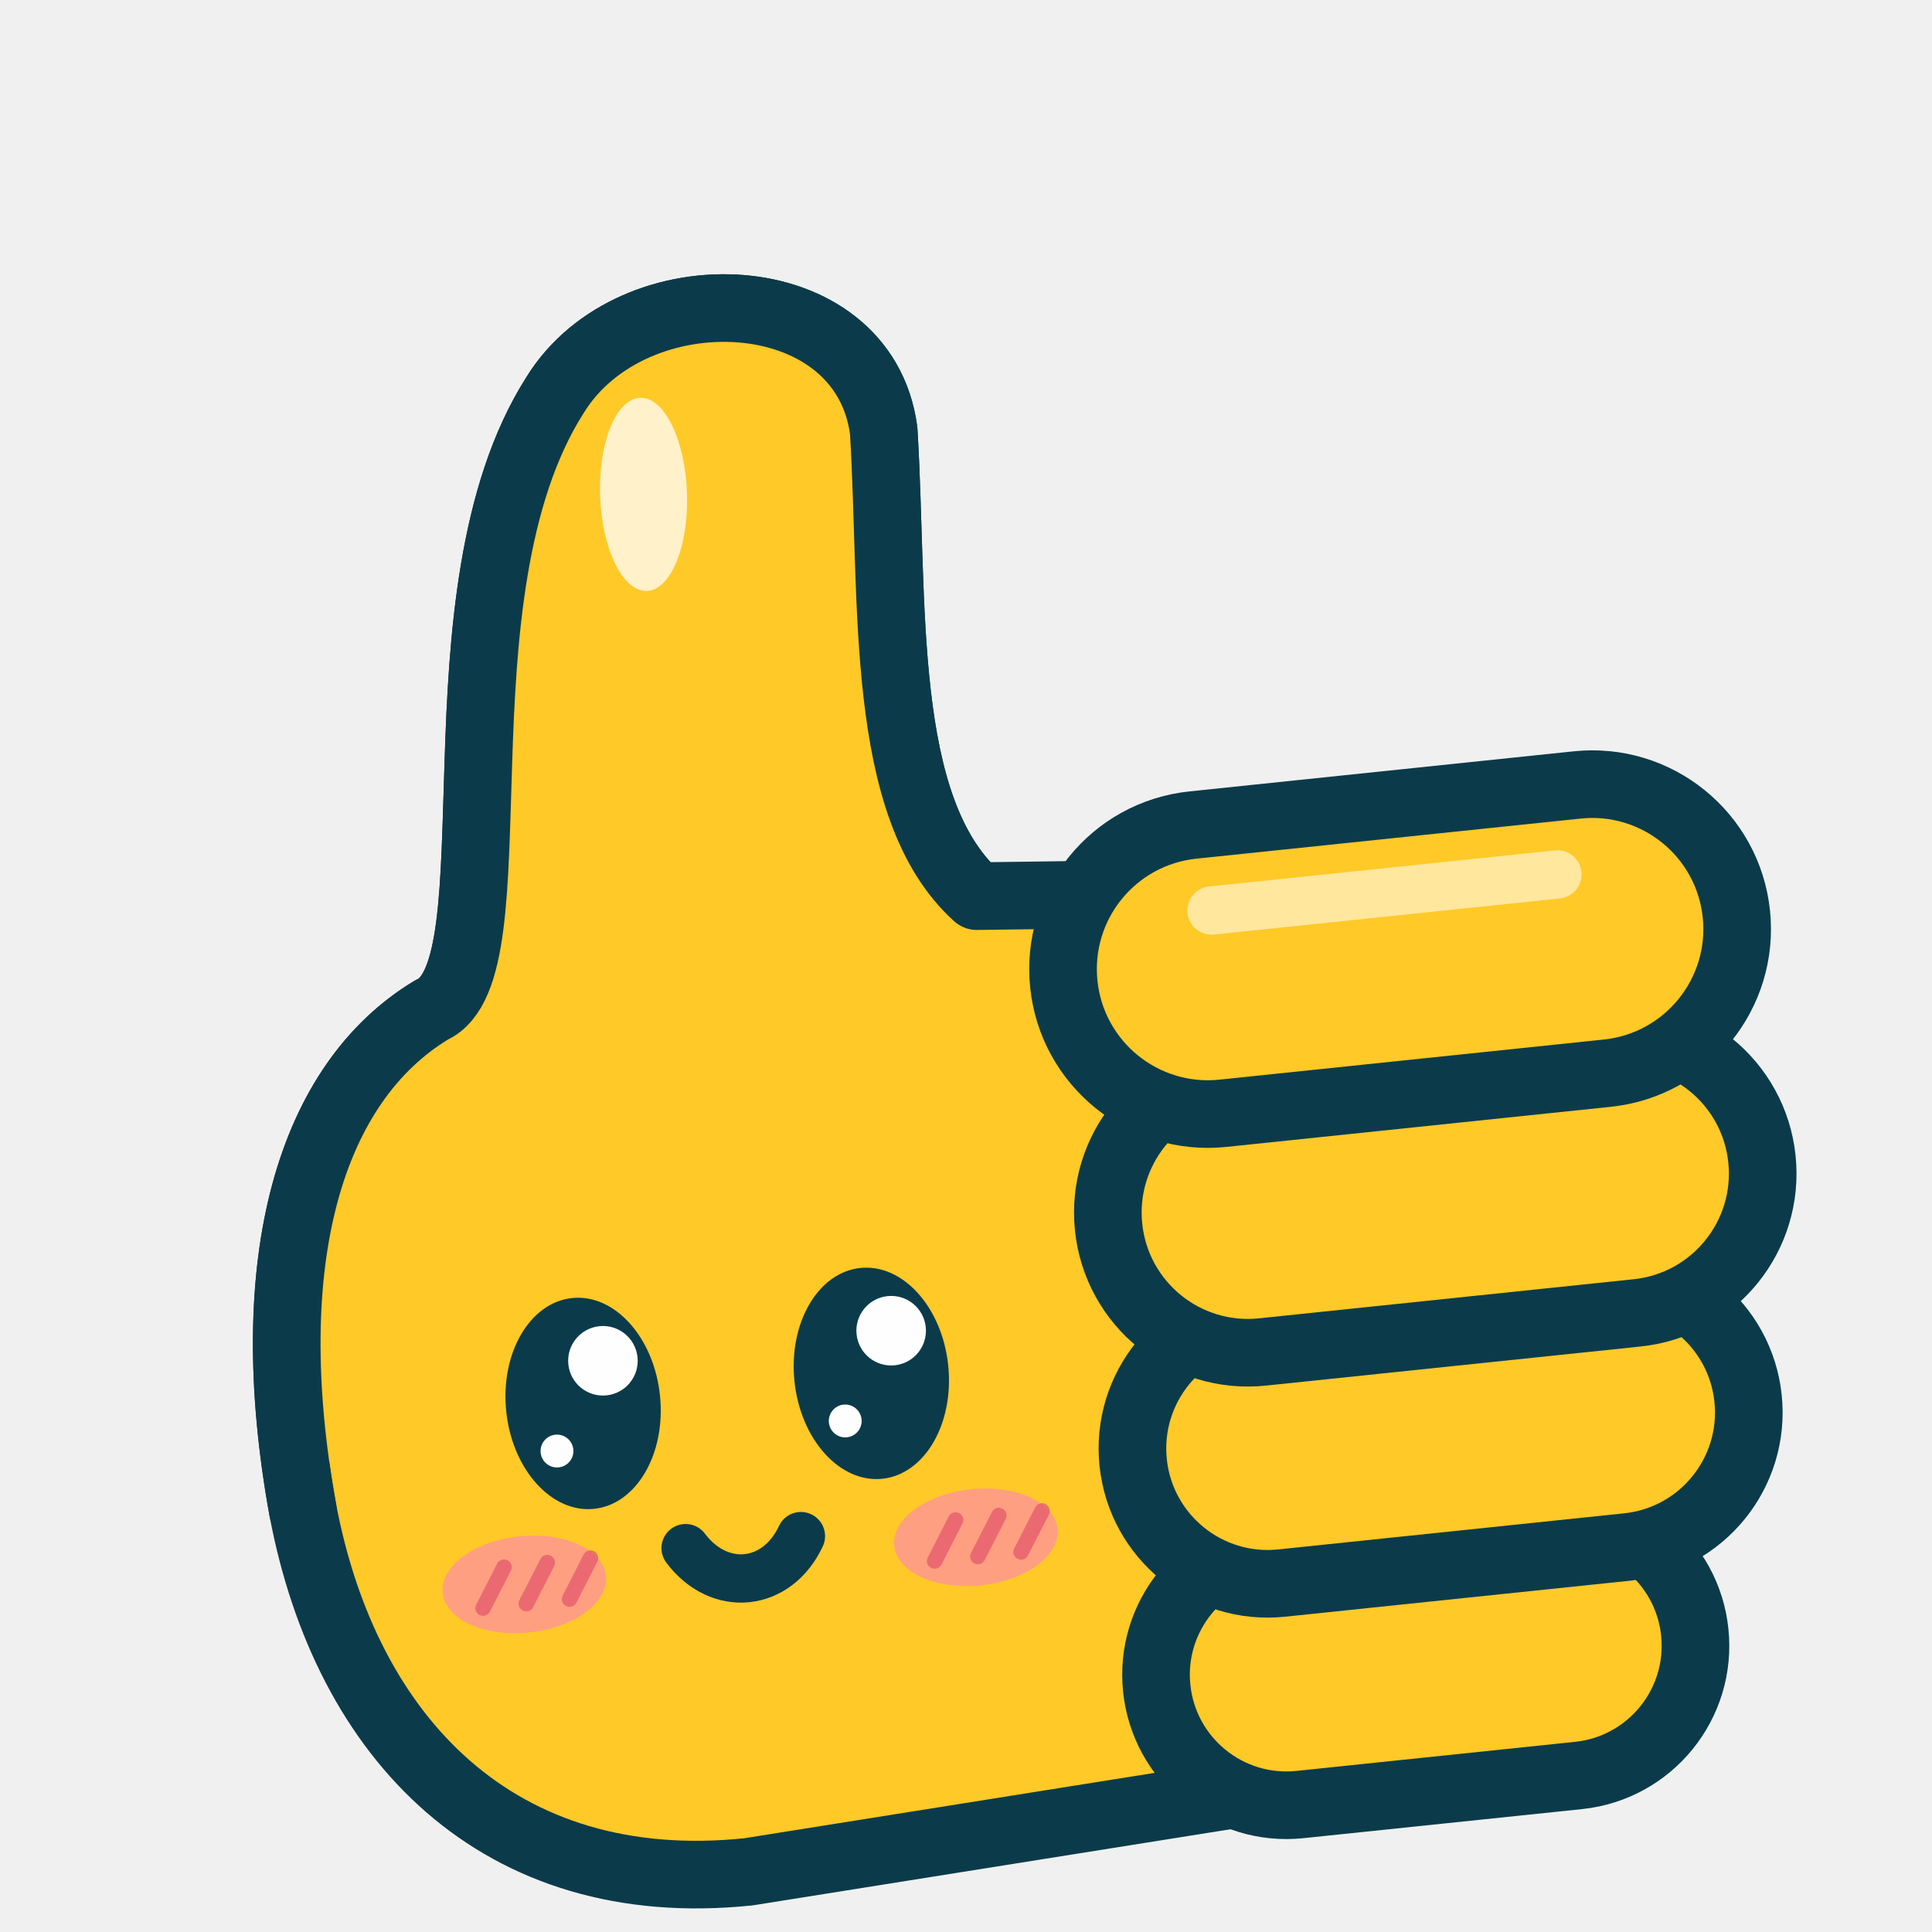
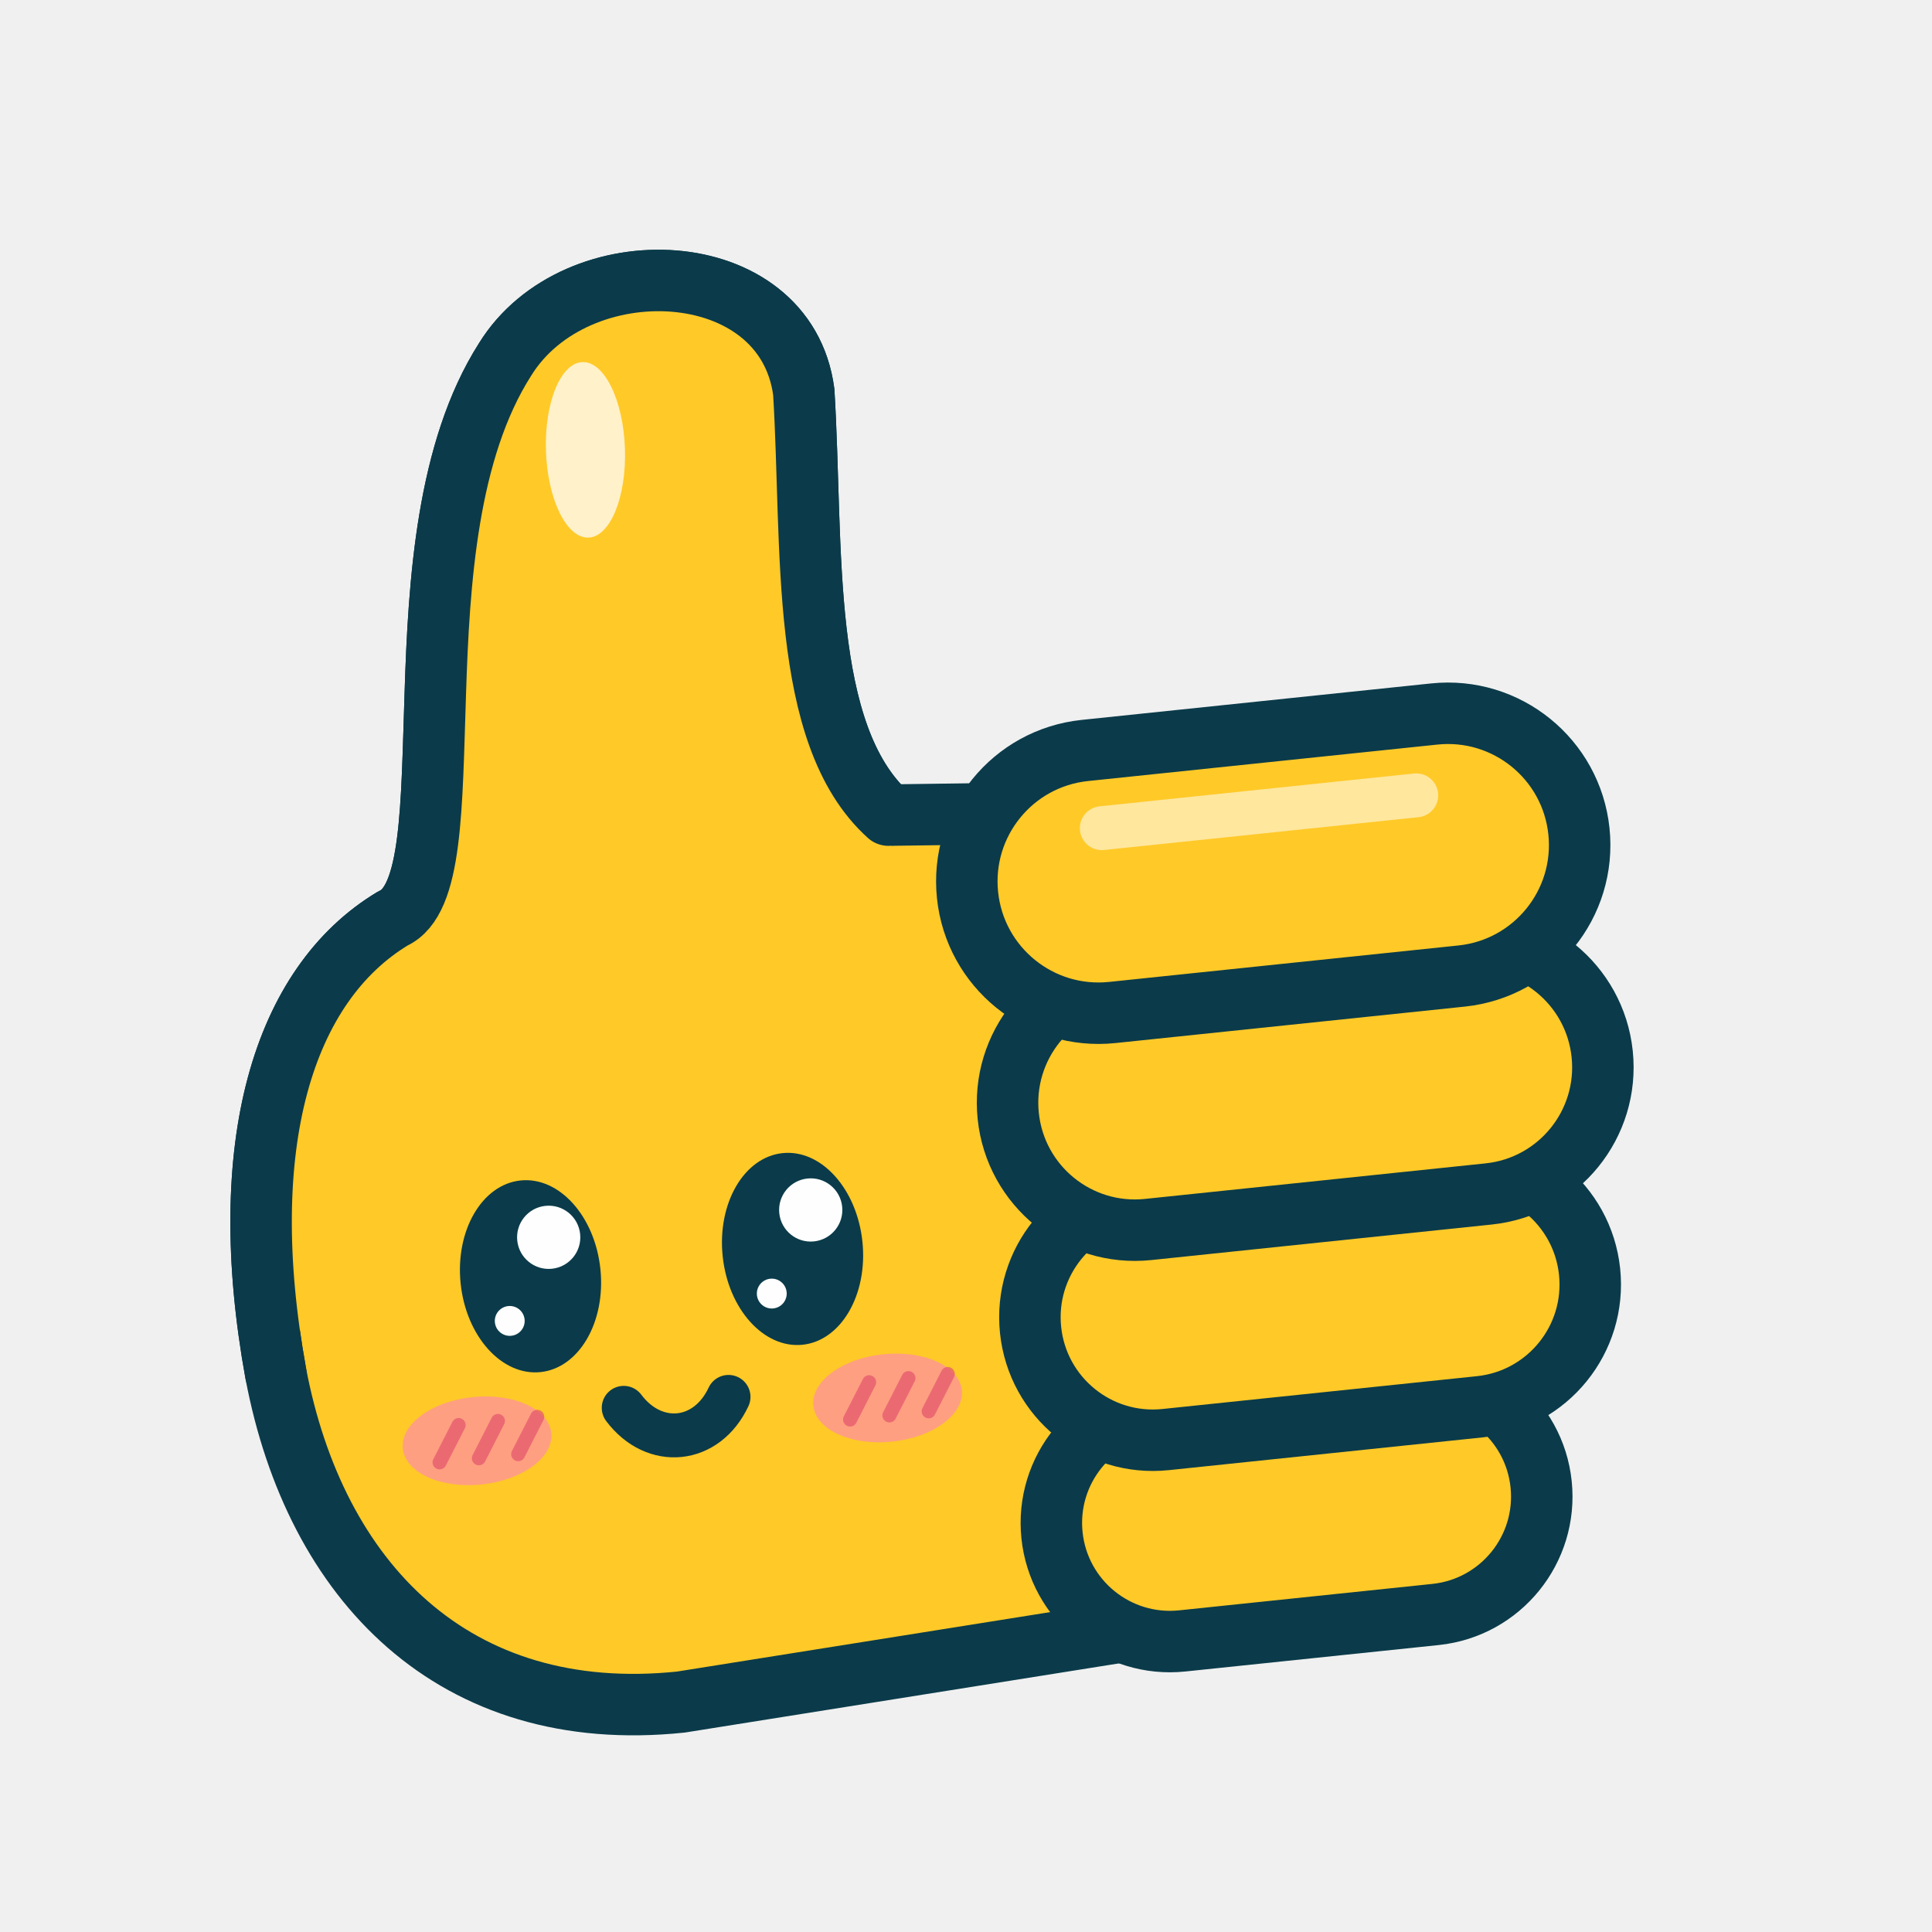
- <svg xmlns="http://www.w3.org/2000/svg" width="512" height="512" viewBox="0 0 200 200">
-   <g transform="matrix(0.9946 -0.1038 0.1038 0.9946 -11.856 12.061)">
+ <svg xmlns="http://www.w3.org/2000/svg" width="563" height="563" viewBox="0 0 220 220">
+   <g transform="matrix(0.9946 -0.1038 0.1038 0.9946 -11.808 12.109)">
    <path d="M28.00 148.00 C26.00 121.72 33.39 104.04 46.66 97.84 C51.33 96.30 52.34 85.62 54.10 72.90 C55.83 60.21 58.31 45.49 65.95 35.87 C75.27 23.78 98.97 27.19 99.40 43.08 C99.02 51.93 97.87 61.60 97.96 70.34 C98.05 79.08 99.38 86.88 103.99 92.00 L126 94 L144 96 L144 186 L70 190 C44 190 30 172 28 148 Z" fill="#FFC928" stroke="#0B3B4A" stroke-width="7" stroke-linejoin="round" stroke-linecap="round" />
    <rect x="114" y="162" width="56" height="27" rx="13.5" fill="#FFC928" stroke="#0B3B4A" stroke-width="7" stroke-linejoin="round" stroke-linecap="round" />
    <rect x="114" y="138" width="64" height="28" rx="14" fill="#FFC928" stroke="#0B3B4A" stroke-width="7" stroke-linejoin="round" stroke-linecap="round" />
    <rect x="114" y="113" width="68" height="29" rx="14.5" fill="#FFC928" stroke="#0B3B4A" stroke-width="7" stroke-linejoin="round" stroke-linecap="round" />
    <rect x="112" y="87" width="70" height="30" rx="15" fill="#FFC928" stroke="#0B3B4A" stroke-width="7" stroke-linejoin="round" stroke-linecap="round" />
    <path d="M128 96 H164" stroke="#FFFFFF" stroke-width="5" stroke-linecap="round" opacity="0.55" />
    <path d="M28.00 148.00 C26.00 121.72 33.39 104.04 46.66 97.84 C51.33 96.30 52.34 85.62 54.10 72.90 C55.83 60.21 58.31 45.49 65.95 35.87 C75.27 23.78 98.97 27.19 99.40 43.08 C99.02 51.93 97.87 61.60 97.96 70.34 C98.05 79.08 99.38 86.88 103.99 92.00 L103.99 106 L52 114 Z" fill="#FFC928" />
    <path d="M28.00 148.00 C26.00 121.72 33.39 104.04 46.66 97.84 C51.33 96.30 52.34 85.62 54.10 72.90 C55.83 60.21 58.31 45.49 65.95 35.87 C75.27 23.78 98.97 27.19 99.40 43.08 C99.02 51.93 97.87 61.60 97.96 70.34 C98.05 79.08 99.38 86.88 103.99 92.00" fill="none" stroke="#0B3B4A" stroke-width="7" stroke-linejoin="round" stroke-linecap="round" />
    <ellipse transform="rotate(4.0 73.99 47.05)" cx="73.99" cy="47.05" rx="4.5" ry="10" fill="#FFFFFF" opacity="0.750" />
    <path d="M92 66 C100 63 108 64 114 68" stroke="#FFFFFF" stroke-width="5" stroke-linecap="round" fill="none" opacity="0.000" />
    <g transform="translate(0.00 0)">
-       <ellipse cx="58" cy="140.00" rx="8.00" ry="10.97" fill="#0B3B4A" opacity="1.000" />
-       <circle cx="60.50" cy="135.82" r="3.60" fill="#fff" opacity="0.993" />
-       <path transform="translate(60.50 135.82) scale(0.600)" d="M0 -6.2 L2 -2 6.2 0 2 2 0 6.2 -2 2 -6.2 0 -2 -2 Z" fill="#fff" opacity="0.000" />
-       <circle cx="54.80" cy="144.62" r="1.70" fill="#fff" opacity="0.993" />
-       <ellipse cx="88" cy="140.00" rx="8.00" ry="10.97" fill="#0B3B4A" opacity="1.000" />
-       <circle cx="90.50" cy="135.82" r="3.60" fill="#fff" opacity="0.993" />
-       <path transform="translate(90.50 135.82) scale(0.600)" d="M0 -6.2 L2 -2 6.2 0 2 2 0 6.2 -2 2 -6.2 0 -2 -2 Z" fill="#fff" opacity="0.000" />
-       <circle cx="84.80" cy="144.62" r="1.70" fill="#fff" opacity="0.993" />
+       <ellipse cx="58.00" cy="140.00" rx="8.00" ry="10.97" fill="#0B3B4A" opacity="1.000" />
+       <circle cx="60.52" cy="135.80" r="3.60" fill="#fff" opacity="0.993" />
+       <path transform="translate(60.52 135.80) scale(0.600)" d="M0 -6.2 L2 -2 6.2 0 2 2 0 6.2 -2 2 -6.2 0 -2 -2 Z" fill="#fff" opacity="0.000" />
+       <circle cx="55.12" cy="144.81" r="1.70" fill="#fff" opacity="0.993" />
+       <ellipse cx="88.00" cy="140.00" rx="8.00" ry="10.97" fill="#0B3B4A" opacity="1.000" />
+       <circle cx="90.52" cy="135.80" r="3.60" fill="#fff" opacity="0.993" />
+       <path transform="translate(90.52 135.80) scale(0.600)" d="M0 -6.2 L2 -2 6.2 0 2 2 0 6.2 -2 2 -6.2 0 -2 -2 Z" fill="#fff" opacity="0.000" />
+       <circle cx="85.12" cy="144.81" r="1.70" fill="#fff" opacity="0.993" />
      <ellipse cx="50.00" cy="158.00" rx="8.5" ry="5" fill="#FF8FA3" opacity="0.72" />
      <path d="M45.50 160.00 l2.6 -4 M50.00 160.00 l2.6 -4 M54.50 160.00 l2.6 -4" stroke="#E2546C" stroke-width="1.6" stroke-linecap="round" opacity="0.7" />
      <ellipse cx="97.00" cy="158.00" rx="8.5" ry="5" fill="#FF8FA3" opacity="0.72" />
      <path d="M92.50 160.00 l2.6 -4 M97.00 160.00 l2.6 -4 M101.50 160.00 l2.6 -4" stroke="#E2546C" stroke-width="1.6" stroke-linecap="round" opacity="0.7" />
      <path d="M67.00 156.00 C70.00 161.00 76.00 161.00 79.00 156.00 C76.00 161.00 70.00 161.00 67.00 156.00 Z" fill="#0B3B4A" stroke="#0B3B4A" stroke-width="5.00" stroke-linejoin="round" stroke-linecap="round" />
    </g>
  </g>
</svg>
